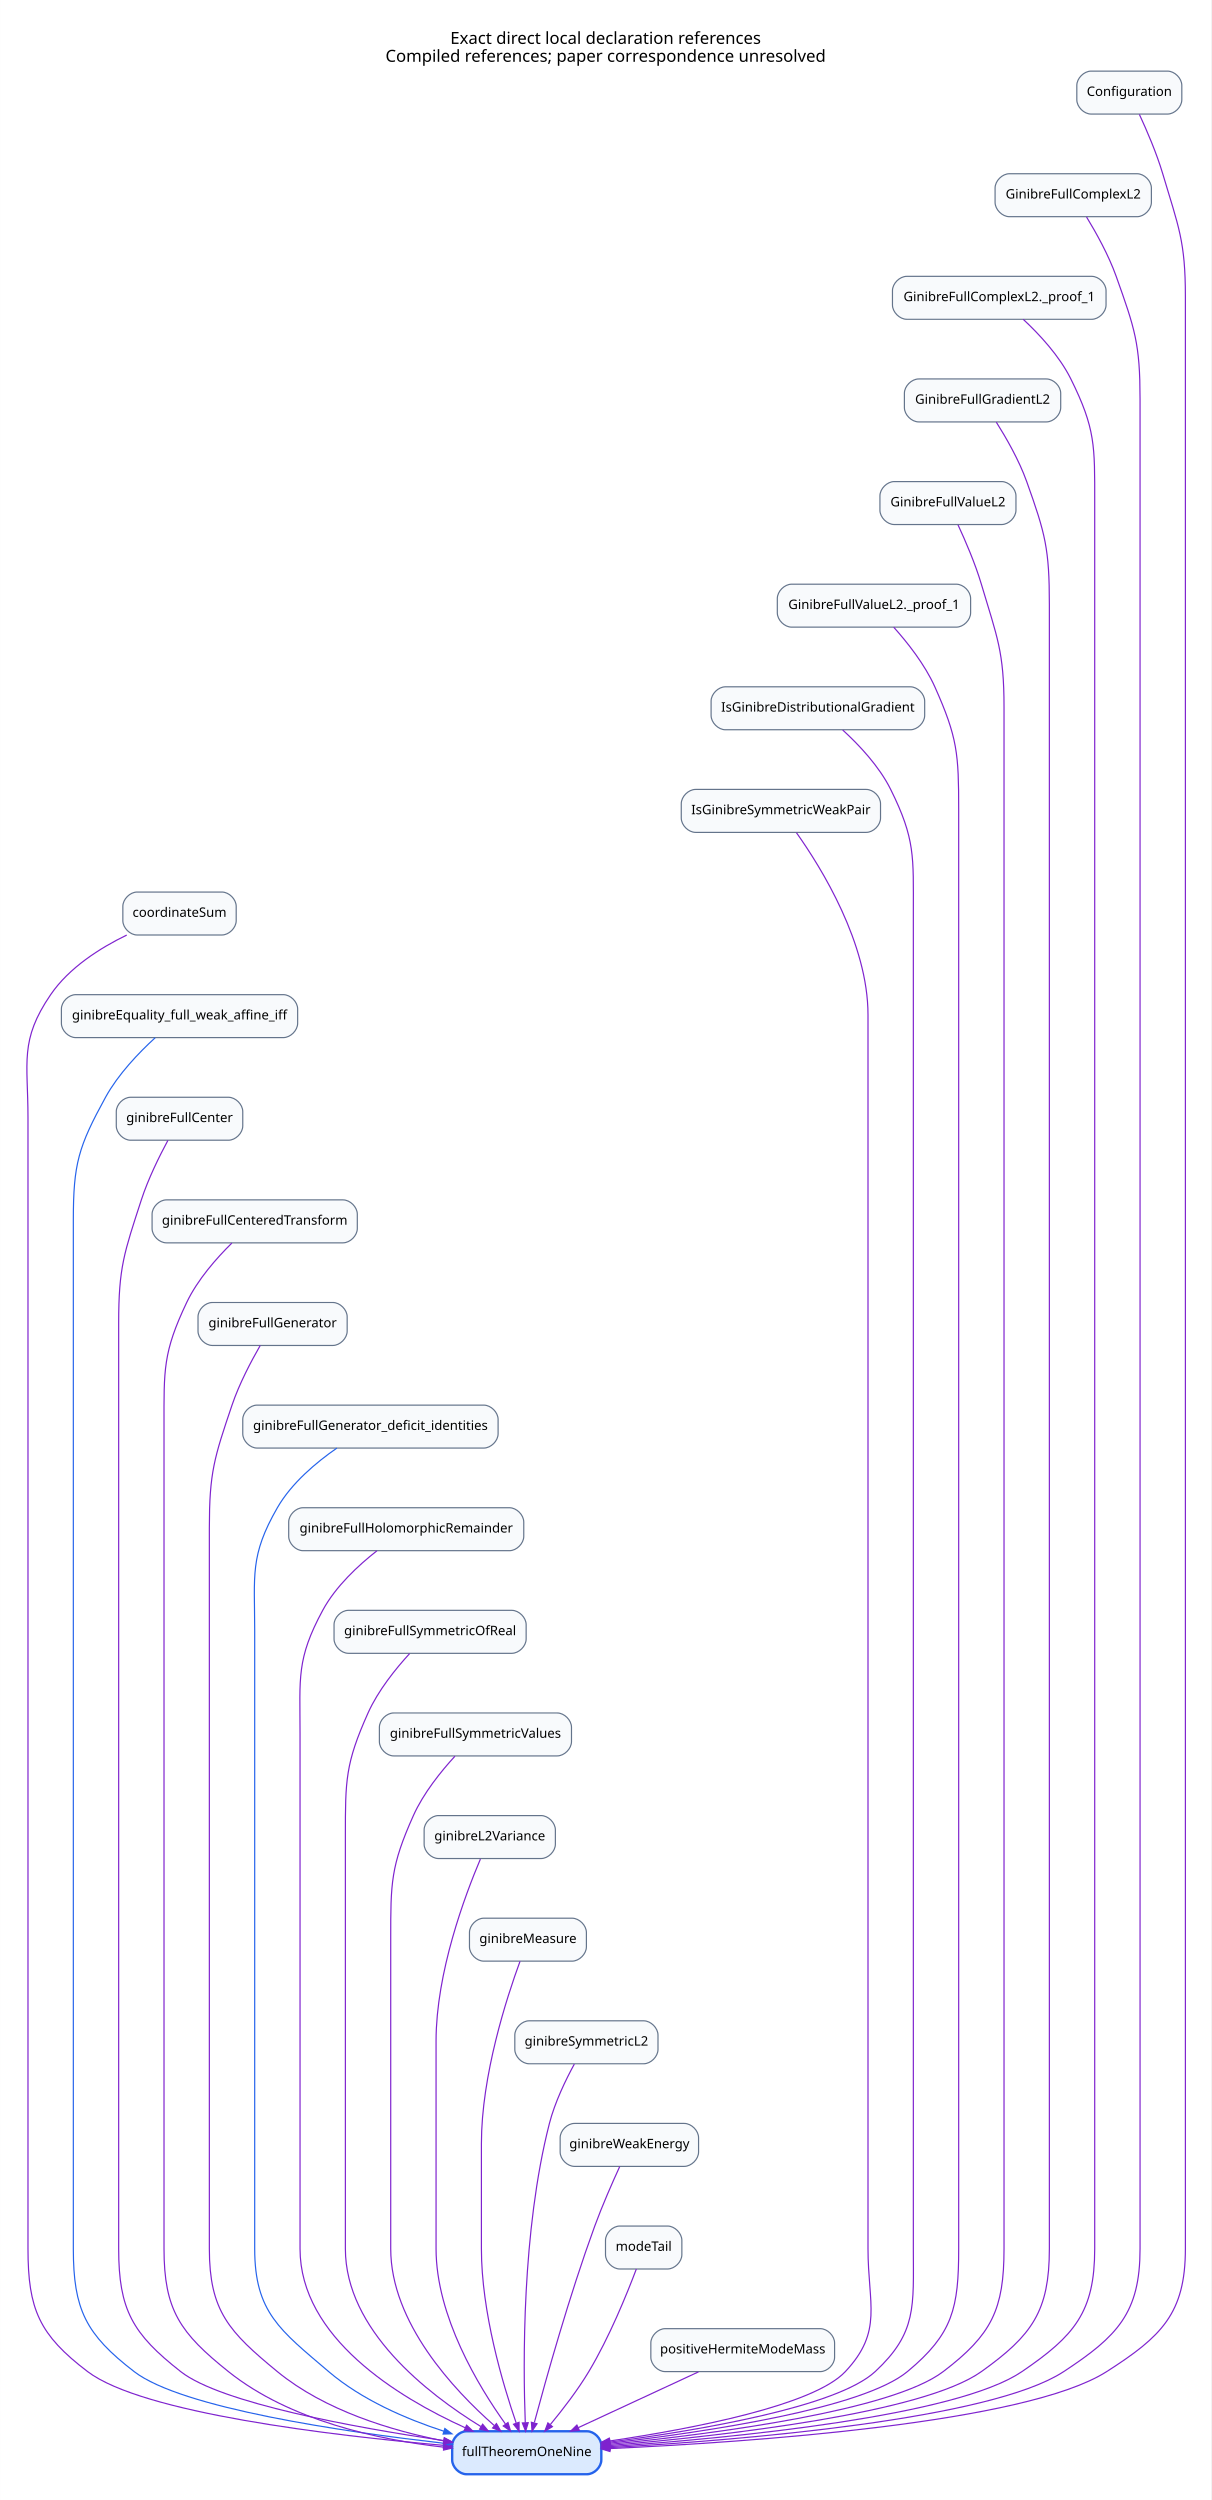
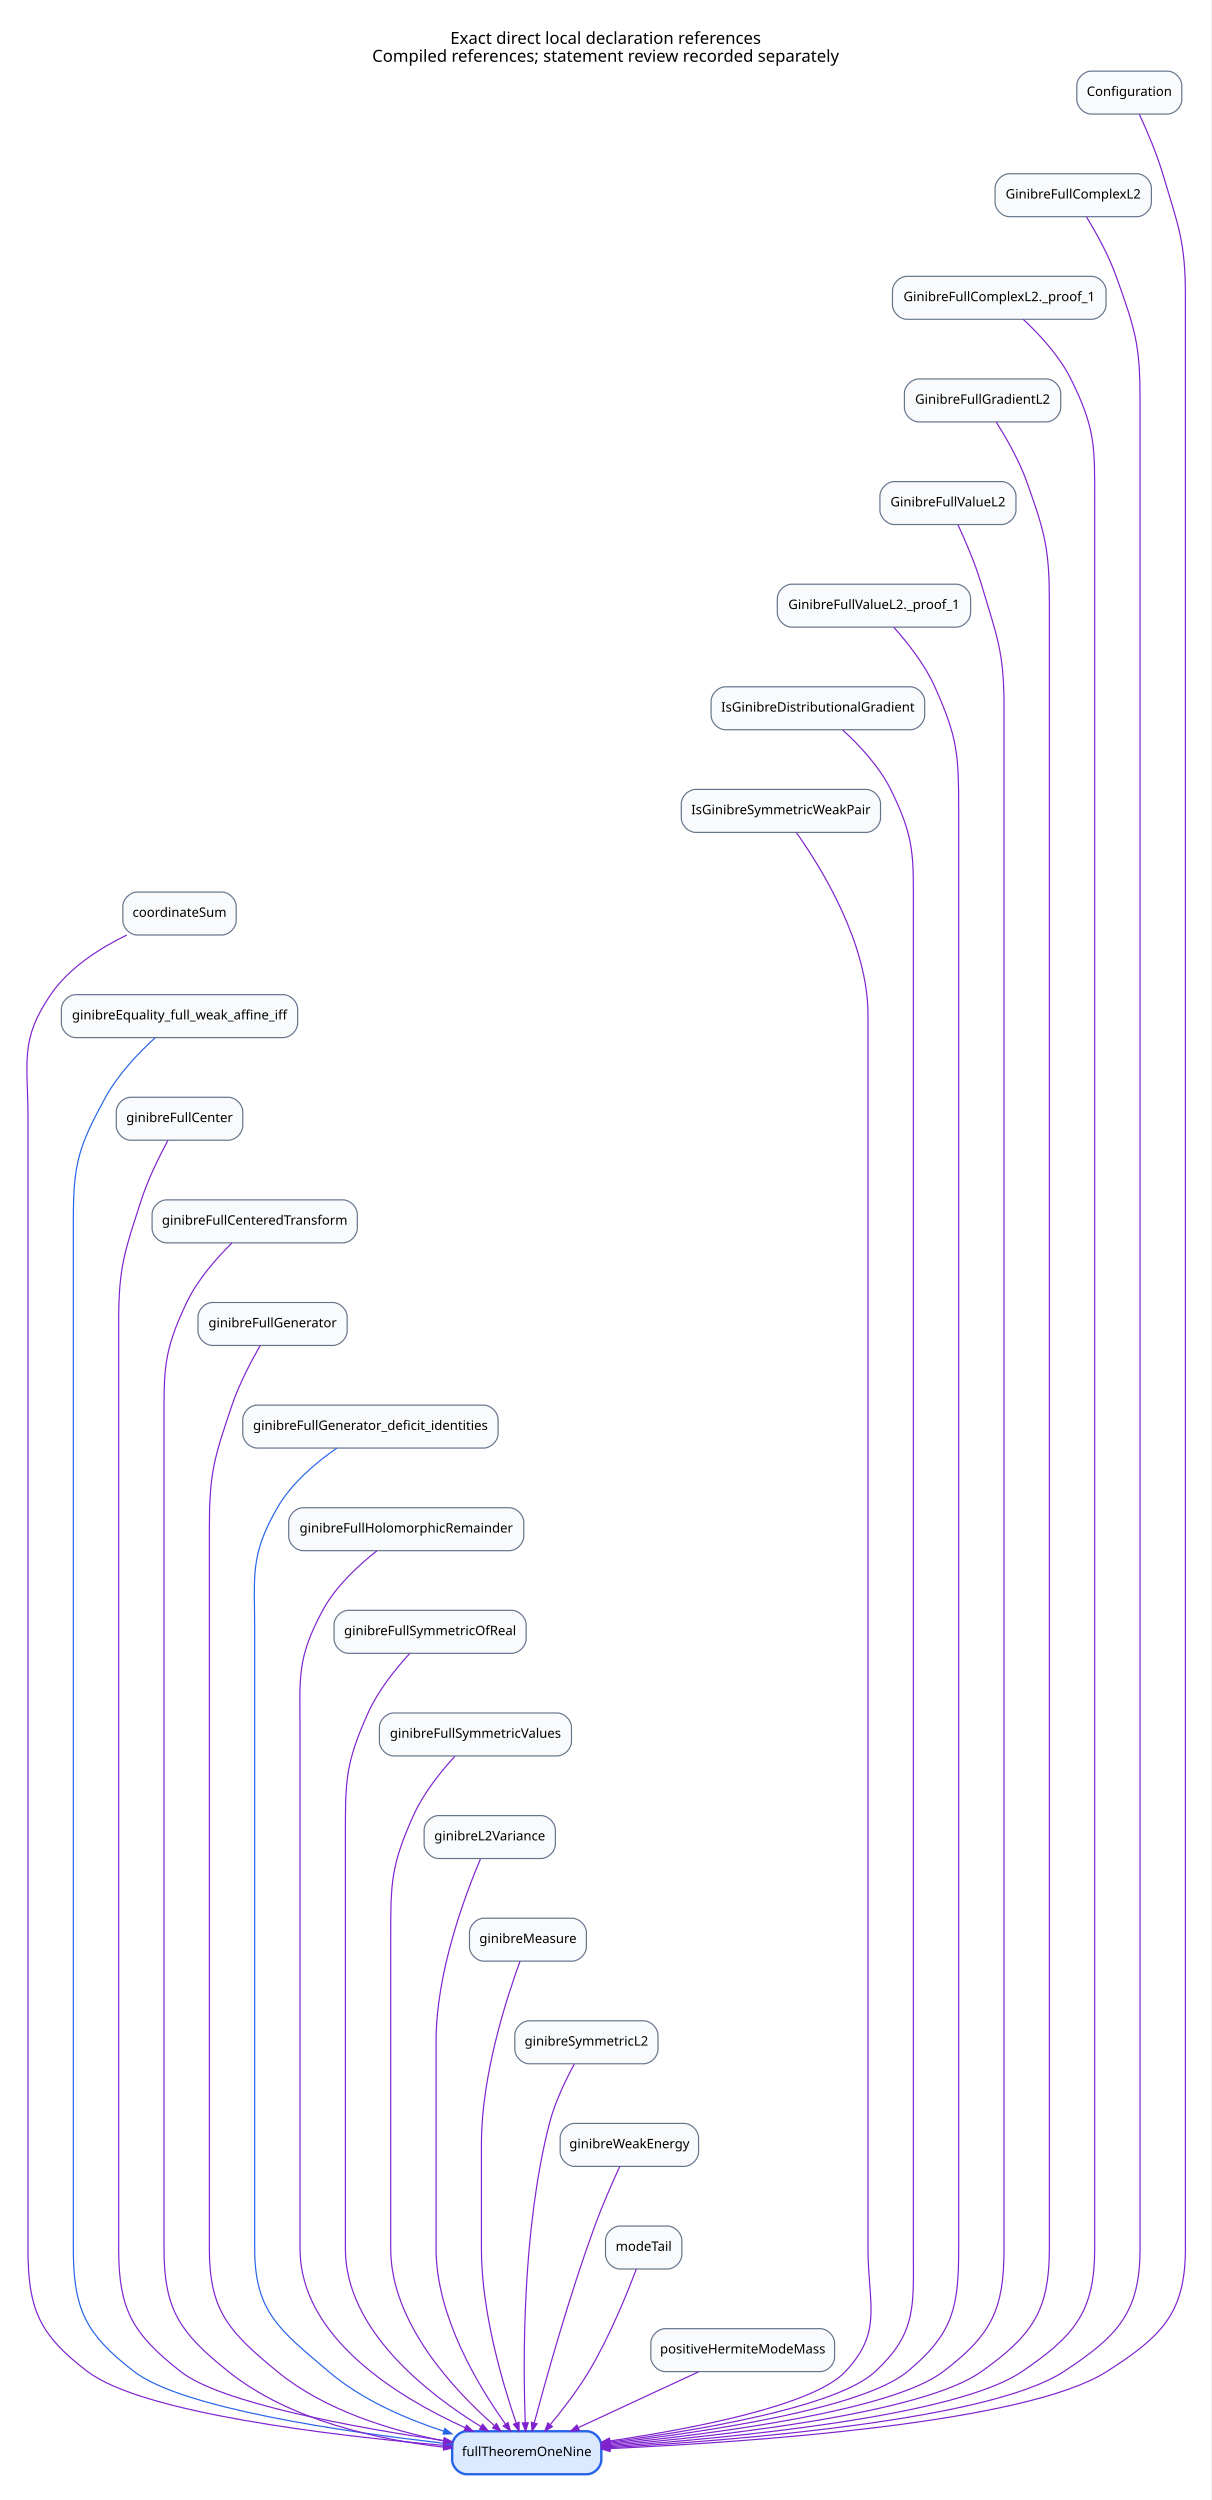
<svg xmlns="http://www.w3.org/2000/svg" xmlns:xlink="http://www.w3.org/1999/xlink" width="1015pt" height="2095pt" viewBox="0.00 0.00 1015.01 2095.20">
  <g id="graph0" class="graph" transform="scale(1 1) rotate(0) translate(21.6 2073.6)">
    <polygon fill="white" stroke="transparent" points="-21.6,21.6 -21.6,-2073.6 993.41,-2073.6 993.41,21.6 -21.6,21.6" />
    <text text-anchor="middle" x="485.91" y="-2036.8" font-family="sans-serif" font-size="14.00">Exact direct local declaration references</text>
-     <text text-anchor="middle" x="485.91" y="-2021.8" font-family="sans-serif" font-size="14.00">Compiled references; paper correspondence unresolved</text>
+     <text text-anchor="middle" x="485.91" y="-2021.8" font-family="sans-serif" font-size="14.00">Compiled references; statement review recorded separately</text>
    <g id="node1" class="node">
      <path fill="#f8fafc" stroke="#64748b" d="M956.81,-2014C956.81,-2014 892.81,-2014 892.81,-2014 886.81,-2014 880.81,-2008 880.81,-2002 880.81,-2002 880.81,-1990 880.81,-1990 880.81,-1984 886.81,-1978 892.81,-1978 892.81,-1978 956.81,-1978 956.81,-1978 962.81,-1978 968.81,-1984 968.81,-1990 968.81,-1990 968.81,-2002 968.81,-2002 968.81,-2008 962.81,-2014 956.81,-2014" />
      <text text-anchor="middle" x="924.81" y="-1993.2" font-family="sans-serif" font-size="11.00">Configuration</text>
    </g>
    <g id="node2" class="node">
      <path fill="#f8fafc" stroke="#64748b" d="M931.31,-1928C931.31,-1928 824.31,-1928 824.31,-1928 818.31,-1928 812.31,-1922 812.31,-1916 812.31,-1916 812.31,-1904 812.31,-1904 812.31,-1898 818.31,-1892 824.31,-1892 824.31,-1892 931.31,-1892 931.31,-1892 937.31,-1892 943.31,-1898 943.31,-1904 943.31,-1904 943.31,-1916 943.31,-1916 943.31,-1922 937.31,-1928 931.31,-1928" />
      <text text-anchor="middle" x="877.81" y="-1907.2" font-family="sans-serif" font-size="11.00">GinibreFullComplexL2</text>
    </g>
    <g id="node10" class="node">
      <path fill="#dbeafe" stroke="#2563eb" stroke-width="2" d="M470.31,-36C470.31,-36 369.31,-36 369.31,-36 363.31,-36 357.31,-30 357.31,-24 357.31,-24 357.31,-12 357.31,-12 357.31,-6 363.31,0 369.31,0 369.31,0 470.31,0 470.31,0 476.31,0 482.31,-6 482.31,-12 482.31,-12 482.31,-24 482.31,-24 482.31,-30 476.31,-36 470.31,-36" />
      <text text-anchor="middle" x="419.81" y="-15.2" font-family="sans-serif" font-size="11.00">fullTheoremOneNine</text>
    </g>
    <g id="edge1" class="edge">
      <g id="a_edge1">
        <a xlink:title="both">
          <path fill="none" stroke="#7e22ce" d="M933.23,-1977.74C939.42,-1964.42 947.64,-1945.4 952.81,-1928 966.08,-1883.38 971.81,-1871.55 971.81,-1825 971.81,-1825 971.81,-1825 971.81,-189 971.81,-134.63 951.62,-115.29 905.81,-86 838.25,-42.79 607.12,-26.9 489.61,-21.51" />
          <polygon fill="#7e22ce" stroke="#7e22ce" points="489.49,-19.06 482.38,-21.19 489.27,-23.95 489.49,-19.06" />
        </a>
      </g>
    </g>
    <g id="node3" class="node">
      <path fill="#f8fafc" stroke="#64748b" d="M893.31,-1842C893.31,-1842 738.31,-1842 738.31,-1842 732.31,-1842 726.31,-1836 726.31,-1830 726.31,-1830 726.31,-1818 726.31,-1818 726.31,-1812 732.31,-1806 738.31,-1806 738.31,-1806 893.31,-1806 893.31,-1806 899.31,-1806 905.31,-1812 905.31,-1818 905.31,-1818 905.31,-1830 905.31,-1830 905.31,-1836 899.31,-1842 893.31,-1842" />
      <text text-anchor="middle" x="815.81" y="-1821.2" font-family="sans-serif" font-size="11.00">GinibreFullComplexL2._proof_1</text>
    </g>
    <g id="edge2" class="edge">
      <g id="a_edge2">
        <a xlink:title="both">
          <path fill="none" stroke="#7e22ce" d="M888.96,-1891.76C896.98,-1878.61 907.47,-1859.79 913.81,-1842 929.47,-1798.07 933.81,-1785.63 933.81,-1739 933.81,-1739 933.81,-1739 933.81,-189 933.81,-135.1 914.85,-115.59 869.81,-86 808.61,-45.79 599.97,-28.68 489.6,-22.3" />
          <polygon fill="#7e22ce" stroke="#7e22ce" points="489.6,-19.85 482.47,-21.9 489.32,-24.74 489.6,-19.85" />
        </a>
      </g>
    </g>
    <g id="node4" class="node">
      <path fill="#f8fafc" stroke="#64748b" d="M855.31,-1756C855.31,-1756 748.31,-1756 748.31,-1756 742.31,-1756 736.31,-1750 736.31,-1744 736.31,-1744 736.31,-1732 736.31,-1732 736.31,-1726 742.31,-1720 748.31,-1720 748.31,-1720 855.31,-1720 855.31,-1720 861.31,-1720 867.31,-1726 867.31,-1732 867.31,-1732 867.31,-1744 867.31,-1744 867.31,-1750 861.31,-1756 855.31,-1756" />
      <text text-anchor="middle" x="801.81" y="-1735.2" font-family="sans-serif" font-size="11.00">GinibreFullGradientL2</text>
    </g>
    <g id="edge3" class="edge">
      <g id="a_edge3">
        <a xlink:title="both">
          <path fill="none" stroke="#7e22ce" d="M835.9,-1805.99C849.3,-1793.52 866.16,-1775.44 875.81,-1756 896.56,-1714.24 895.81,-1699.63 895.81,-1653 895.81,-1653 895.81,-1653 895.81,-189 895.81,-135.8 878.78,-115.96 834.81,-86 779.89,-48.58 593.06,-30.49 489.82,-23.17" />
          <polygon fill="#7e22ce" stroke="#7e22ce" points="489.68,-20.7 482.53,-22.66 489.34,-25.59 489.68,-20.7" />
        </a>
      </g>
    </g>
    <g id="node5" class="node">
      <path fill="#f8fafc" stroke="#64748b" d="M817.81,-1670C817.81,-1670 727.81,-1670 727.81,-1670 721.81,-1670 715.81,-1664 715.81,-1658 715.81,-1658 715.81,-1646 715.81,-1646 715.81,-1640 721.81,-1634 727.81,-1634 727.81,-1634 817.81,-1634 817.81,-1634 823.81,-1634 829.81,-1640 829.81,-1646 829.81,-1646 829.81,-1658 829.81,-1658 829.81,-1664 823.81,-1670 817.81,-1670" />
      <text text-anchor="middle" x="772.81" y="-1649.2" font-family="sans-serif" font-size="11.00">GinibreFullValueL2</text>
    </g>
    <g id="edge4" class="edge">
      <g id="a_edge4">
        <a xlink:title="both">
          <path fill="none" stroke="#7e22ce" d="M813.33,-1719.82C821.62,-1706.7 832.41,-1687.89 838.81,-1670 854.49,-1626.17 857.81,-1613.55 857.81,-1567 857.81,-1567 857.81,-1567 857.81,-189 857.81,-136.68 843.4,-116.39 800.81,-86 751.94,-51.13 585.52,-32.29 489.56,-24.09" />
          <polygon fill="#7e22ce" stroke="#7e22ce" points="489.67,-21.64 482.49,-23.5 489.26,-26.53 489.67,-21.64" />
        </a>
      </g>
    </g>
    <g id="node6" class="node">
      <path fill="#f8fafc" stroke="#64748b" d="M779.81,-1584C779.81,-1584 641.81,-1584 641.81,-1584 635.81,-1584 629.81,-1578 629.81,-1572 629.81,-1572 629.81,-1560 629.81,-1560 629.81,-1554 635.81,-1548 641.81,-1548 641.81,-1548 779.81,-1548 779.81,-1548 785.81,-1548 791.81,-1554 791.81,-1560 791.81,-1560 791.81,-1572 791.81,-1572 791.81,-1578 785.81,-1584 779.81,-1584" />
      <text text-anchor="middle" x="710.81" y="-1563.2" font-family="sans-serif" font-size="11.00">GinibreFullValueL2._proof_1</text>
    </g>
    <g id="edge5" class="edge">
      <g id="a_edge5">
        <a xlink:title="both">
          <path fill="none" stroke="#7e22ce" d="M781.23,-1633.74C787.42,-1620.42 795.64,-1601.4 800.81,-1584 814.08,-1539.38 819.81,-1527.55 819.81,-1481 819.81,-1481 819.81,-1481 819.81,-189 819.81,-137.92 809.47,-116.93 768.81,-86 725.84,-53.31 578.52,-34 489.6,-25.06" />
          <polygon fill="#7e22ce" stroke="#7e22ce" points="489.71,-22.61 482.51,-24.36 489.23,-27.49 489.71,-22.61" />
        </a>
      </g>
    </g>
    <g id="node7" class="node">
      <path fill="#f8fafc" stroke="#64748b" d="M741.31,-1498C741.31,-1498 586.31,-1498 586.31,-1498 580.31,-1498 574.31,-1492 574.31,-1486 574.31,-1486 574.31,-1474 574.31,-1474 574.31,-1468 580.31,-1462 586.31,-1462 586.31,-1462 741.31,-1462 741.31,-1462 747.31,-1462 753.31,-1468 753.31,-1474 753.31,-1474 753.31,-1486 753.31,-1486 753.31,-1492 747.31,-1498 741.31,-1498" />
      <text text-anchor="middle" x="663.81" y="-1477.2" font-family="sans-serif" font-size="11.00">IsGinibreDistributionalGradient</text>
    </g>
    <g id="edge6" class="edge">
      <g id="a_edge6">
        <a xlink:title="both">
          <path fill="none" stroke="#7e22ce" d="M727.34,-1547.97C738.77,-1535.23 753.38,-1516.81 761.81,-1498 780.88,-1455.44 781.81,-1441.63 781.81,-1395 781.81,-1395 781.81,-1395 781.81,-189 781.81,-139.39 777.03,-117.62 738.81,-86 701.56,-55.19 571.96,-35.66 489.86,-26.08" />
          <polygon fill="#7e22ce" stroke="#7e22ce" points="489.79,-23.61 482.56,-25.24 489.23,-28.47 489.79,-23.61" />
        </a>
      </g>
    </g>
    <g id="node8" class="node">
      <path fill="#f8fafc" stroke="#64748b" d="M704.31,-1412C704.31,-1412 561.31,-1412 561.31,-1412 555.31,-1412 549.31,-1406 549.31,-1400 549.31,-1400 549.31,-1388 549.31,-1388 549.31,-1382 555.31,-1376 561.31,-1376 561.31,-1376 704.31,-1376 704.31,-1376 710.31,-1376 716.31,-1382 716.31,-1388 716.31,-1388 716.31,-1400 716.31,-1400 716.31,-1406 710.31,-1412 704.31,-1412" />
      <text text-anchor="middle" x="632.81" y="-1391.2" font-family="sans-serif" font-size="11.00">IsGinibreSymmetricWeakPair</text>
    </g>
    <g id="edge7" class="edge">
      <g id="a_edge7">
        <a xlink:title="both">
          <path fill="none" stroke="#7e22ce" d="M684.6,-1461.81C698.19,-1449.4 715.16,-1431.45 724.81,-1412 745.5,-1370.3 743.81,-1355.55 743.81,-1309 743.81,-1309 743.81,-1309 743.81,-189 743.81,-141.06 746.97,-118.59 711.81,-86 679.99,-56.5 565.59,-36.99 489.78,-26.98" />
          <polygon fill="#7e22ce" stroke="#7e22ce" points="489.83,-24.52 482.57,-26.04 489.2,-29.38 489.83,-24.52" />
        </a>
      </g>
    </g>
    <g id="node9" class="node">
      <path fill="#f8fafc" stroke="#64748b" d="M164.31,-1326C164.31,-1326 93.31,-1326 93.31,-1326 87.31,-1326 81.31,-1320 81.31,-1314 81.31,-1314 81.31,-1302 81.31,-1302 81.31,-1296 87.31,-1290 93.31,-1290 93.31,-1290 164.31,-1290 164.31,-1290 170.31,-1290 176.31,-1296 176.31,-1302 176.31,-1302 176.31,-1314 176.31,-1314 176.31,-1320 170.31,-1326 164.31,-1326" />
      <text text-anchor="middle" x="128.81" y="-1305.2" font-family="sans-serif" font-size="11.00">coordinateSum</text>
    </g>
    <g id="edge8" class="edge">
      <g id="a_edge8">
        <a xlink:title="both">
          <path fill="none" stroke="#7e22ce" d="M645.86,-1375.7C666.86,-1346.09 705.81,-1283.06 705.81,-1223 705.81,-1223 705.81,-1223 705.81,-189 705.81,-142.45 718.67,-119.94 686.81,-86 660.17,-57.62 559.32,-38.22 489.49,-27.88" />
          <polygon fill="#7e22ce" stroke="#7e22ce" points="489.69,-25.43 482.41,-26.84 488.98,-30.28 489.69,-25.43" />
        </a>
      </g>
    </g>
    <g id="edge9" class="edge">
      <g id="a_edge9">
        <a xlink:title="both">
          <path fill="none" stroke="#7e22ce" d="M84.58,-1289.95C62.06,-1279.02 36.24,-1262.6 20.81,-1240 -5.43,-1201.55 1.81,-1183.55 1.81,-1137 1.81,-1137 1.81,-1137 1.81,-189 1.81,-138.11 11.29,-116.77 51.81,-86 97.68,-51.17 256.66,-32.44 349.98,-24.22" />
          <polygon fill="#7e22ce" stroke="#7e22ce" points="350.38,-26.65 357.14,-23.6 349.95,-21.76 350.38,-26.65" />
        </a>
      </g>
    </g>
    <g id="node11" class="node">
      <path fill="#f8fafc" stroke="#64748b" d="M215.81,-1240C215.81,-1240 41.81,-1240 41.81,-1240 35.81,-1240 29.81,-1234 29.81,-1228 29.81,-1228 29.81,-1216 29.81,-1216 29.81,-1210 35.81,-1204 41.81,-1204 41.81,-1204 215.81,-1204 215.81,-1204 221.81,-1204 227.81,-1210 227.81,-1216 227.81,-1216 227.81,-1228 227.81,-1228 227.81,-1234 221.81,-1240 215.81,-1240" />
      <text text-anchor="middle" x="128.81" y="-1219.2" font-family="sans-serif" font-size="11.00">ginibreEquality_full_weak_affine_iff</text>
    </g>
    <g id="edge10" class="edge">
      <g id="a_edge10">
        <a xlink:title="value">
          <path fill="none" stroke="#2563eb" d="M108.43,-1203.91C94.77,-1191.41 77.4,-1173.32 66.81,-1154 44.06,-1112.5 39.81,-1098.32 39.81,-1051 39.81,-1051 39.81,-1051 39.81,-189 39.81,-137.92 50.33,-117.16 90.81,-86 130.63,-55.35 266.03,-35.6 350.21,-25.96" />
          <polygon fill="#2563eb" stroke="#2563eb" points="350.51,-28.4 357.19,-25.17 349.96,-23.53 350.51,-28.4" />
        </a>
      </g>
    </g>
    <g id="node12" class="node">
      <path fill="#f8fafc" stroke="#64748b" d="M169.81,-1154C169.81,-1154 87.81,-1154 87.81,-1154 81.81,-1154 75.81,-1148 75.81,-1142 75.81,-1142 75.81,-1130 75.81,-1130 75.81,-1124 81.81,-1118 87.81,-1118 87.81,-1118 169.81,-1118 169.81,-1118 175.81,-1118 181.81,-1124 181.81,-1130 181.81,-1130 181.81,-1142 181.81,-1142 181.81,-1148 175.81,-1154 169.81,-1154" />
      <text text-anchor="middle" x="128.81" y="-1133.2" font-family="sans-serif" font-size="11.00">ginibreFullCenter</text>
    </g>
    <g id="edge11" class="edge">
      <g id="a_edge11">
        <a xlink:title="both">
          <path fill="none" stroke="#7e22ce" d="M119.09,-1117.89C111.95,-1104.65 102.54,-1085.65 96.81,-1068 82.43,-1023.73 77.81,-1011.55 77.81,-965 77.81,-965 77.81,-965 77.81,-189 77.81,-137.72 89.46,-117.65 129.81,-86 163.59,-59.51 275.66,-39.18 350.19,-28.18" />
          <polygon fill="#7e22ce" stroke="#7e22ce" points="350.7,-30.58 357.28,-27.14 350,-25.73 350.7,-30.58" />
        </a>
      </g>
    </g>
    <g id="node13" class="node">
      <path fill="#f8fafc" stroke="#64748b" d="M265.81,-1068C265.81,-1068 117.81,-1068 117.81,-1068 111.81,-1068 105.81,-1062 105.81,-1056 105.81,-1056 105.81,-1044 105.81,-1044 105.81,-1038 111.81,-1032 117.81,-1032 117.81,-1032 265.81,-1032 265.81,-1032 271.81,-1032 277.81,-1038 277.81,-1044 277.81,-1044 277.81,-1056 277.81,-1056 277.81,-1062 271.81,-1068 265.81,-1068" />
      <text text-anchor="middle" x="191.81" y="-1047.2" font-family="sans-serif" font-size="11.00">ginibreFullCenteredTransform</text>
    </g>
    <g id="edge12" class="edge">
      <g id="a_edge12">
        <a xlink:title="both">
          <path fill="none" stroke="#7e22ce" d="M172.69,-1031.82C159.94,-1019.28 143.92,-1001.17 134.81,-982 114.83,-939.96 115.81,-925.55 115.81,-879 115.81,-879 115.81,-879 115.81,-189 115.81,-137.31 129.45,-118.29 169.81,-86 221.27,-44.82 295.82,-28.84 350.12,-22.69" />
          <polygon fill="#7e22ce" stroke="#7e22ce" points="350.6,-25.1 357.3,-21.92 350.08,-20.23 350.6,-25.1" />
        </a>
      </g>
    </g>
    <g id="node14" class="node">
      <path fill="#f8fafc" stroke="#64748b" d="M257.31,-982C257.31,-982 156.31,-982 156.31,-982 150.31,-982 144.31,-976 144.31,-970 144.31,-970 144.31,-958 144.31,-958 144.31,-952 150.31,-946 156.31,-946 156.31,-946 257.31,-946 257.31,-946 263.31,-946 269.31,-952 269.31,-958 269.31,-958 269.31,-970 269.31,-970 269.31,-976 263.31,-982 257.31,-982" />
      <text text-anchor="middle" x="206.81" y="-961.2" font-family="sans-serif" font-size="11.00">ginibreFullGenerator</text>
    </g>
    <g id="edge13" class="edge">
      <g id="a_edge13">
        <a xlink:title="both">
          <path fill="none" stroke="#7e22ce" d="M196.44,-945.97C188.83,-932.77 178.83,-913.79 172.81,-896 157.9,-851.9 153.81,-839.55 153.81,-793 153.81,-793 153.81,-793 153.81,-189 153.81,-136.68 170.39,-119.21 210.81,-86 250.49,-53.4 306.33,-36.55 350.31,-27.91" />
          <polygon fill="#7e22ce" stroke="#7e22ce" points="350.84,-30.3 357.26,-26.59 349.92,-25.49 350.84,-30.3" />
        </a>
      </g>
    </g>
    <g id="node15" class="node">
      <path fill="#f8fafc" stroke="#64748b" d="M383.81,-896C383.81,-896 193.81,-896 193.81,-896 187.81,-896 181.81,-890 181.81,-884 181.81,-884 181.81,-872 181.81,-872 181.81,-866 187.81,-860 193.81,-860 193.81,-860 383.81,-860 383.81,-860 389.81,-860 395.81,-866 395.81,-872 395.81,-872 395.81,-884 395.81,-884 395.81,-890 389.81,-896 383.81,-896" />
      <text text-anchor="middle" x="288.81" y="-875.2" font-family="sans-serif" font-size="11.00">ginibreFullGenerator_deficit_identities</text>
    </g>
    <g id="edge14" class="edge">
      <g id="a_edge14">
        <a xlink:title="value">
          <path fill="none" stroke="#2563eb" d="M260.67,-859.98C243.55,-848.12 222.73,-830.74 210.81,-810 187.61,-769.64 191.81,-753.55 191.81,-707 191.81,-707 191.81,-707 191.81,-189 191.81,-135.57 213.16,-120.68 253.81,-86 281.4,-62.46 318.33,-46.46 350.36,-36.02" />
          <polygon fill="#2563eb" stroke="#2563eb" points="351.18,-38.33 357.11,-33.87 349.7,-33.66 351.18,-38.33" />
        </a>
      </g>
    </g>
    <g id="node16" class="node">
      <path fill="#f8fafc" stroke="#64748b" d="M405.31,-810C405.31,-810 232.31,-810 232.31,-810 226.31,-810 220.31,-804 220.31,-798 220.31,-798 220.31,-786 220.31,-786 220.31,-780 226.31,-774 232.31,-774 232.31,-774 405.31,-774 405.31,-774 411.31,-774 417.31,-780 417.31,-786 417.31,-786 417.31,-798 417.31,-798 417.31,-804 411.31,-810 405.31,-810" />
      <text text-anchor="middle" x="318.81" y="-789.2" font-family="sans-serif" font-size="11.00">ginibreFullHolomorphicRemainder</text>
    </g>
    <g id="edge15" class="edge">
      <g id="a_edge15">
        <a xlink:title="both">
          <path fill="none" stroke="#7e22ce" d="M294.25,-773.91C278.75,-761.78 259.68,-744.13 248.81,-724 226.7,-683.03 229.81,-667.55 229.81,-621 229.81,-621 229.81,-621 229.81,-189 229.81,-114.57 311.8,-64.57 368.06,-39.02" />
          <polygon fill="#7e22ce" stroke="#7e22ce" points="369.39,-41.11 374.78,-36.02 367.39,-36.63 369.39,-41.11" />
        </a>
      </g>
    </g>
    <g id="node17" class="node">
      <path fill="#f8fafc" stroke="#64748b" d="M407.31,-724C407.31,-724 270.31,-724 270.31,-724 264.31,-724 258.31,-718 258.31,-712 258.31,-712 258.31,-700 258.31,-700 258.31,-694 264.31,-688 270.31,-688 270.31,-688 407.31,-688 407.31,-688 413.31,-688 419.31,-694 419.31,-700 419.31,-700 419.31,-712 419.31,-712 419.31,-718 413.31,-724 407.31,-724" />
      <text text-anchor="middle" x="338.81" y="-703.2" font-family="sans-serif" font-size="11.00">ginibreFullSymmetricOfReal</text>
    </g>
    <g id="edge16" class="edge">
      <g id="a_edge16">
        <a xlink:title="both">
          <path fill="none" stroke="#7e22ce" d="M321.65,-687.78C310,-675.09 295.24,-656.81 286.81,-638 267.78,-595.52 267.81,-581.55 267.81,-535 267.81,-535 267.81,-535 267.81,-189 267.81,-120.94 336.36,-67.62 381.39,-39.94" />
          <polygon fill="#7e22ce" stroke="#7e22ce" points="382.85,-41.92 387.58,-36.21 380.32,-37.73 382.85,-41.92" />
        </a>
      </g>
    </g>
    <g id="node18" class="node">
      <path fill="#f8fafc" stroke="#64748b" d="M445.31,-638C445.31,-638 308.31,-638 308.31,-638 302.31,-638 296.31,-632 296.31,-626 296.31,-626 296.31,-614 296.31,-614 296.31,-608 302.31,-602 308.31,-602 308.31,-602 445.31,-602 445.31,-602 451.31,-602 457.31,-608 457.31,-614 457.31,-614 457.31,-626 457.31,-626 457.31,-632 451.31,-638 445.31,-638" />
      <text text-anchor="middle" x="376.81" y="-617.2" font-family="sans-serif" font-size="11.00">ginibreFullSymmetricValues</text>
    </g>
    <g id="edge17" class="edge">
      <g id="a_edge17">
        <a xlink:title="both">
          <path fill="none" stroke="#7e22ce" d="M359.65,-601.78C348,-589.09 333.24,-570.81 324.81,-552 305.78,-509.52 305.81,-495.55 305.81,-449 305.81,-449 305.81,-449 305.81,-189 305.81,-127.02 358.72,-70.59 392.45,-40.91" />
          <polygon fill="#7e22ce" stroke="#7e22ce" points="394.4,-42.46 398.1,-36.03 391.2,-38.75 394.4,-42.46" />
        </a>
      </g>
    </g>
    <g id="node19" class="node">
      <path fill="#f8fafc" stroke="#64748b" d="M431.81,-552C431.81,-552 345.81,-552 345.81,-552 339.81,-552 333.81,-546 333.81,-540 333.81,-540 333.81,-528 333.81,-528 333.81,-522 339.81,-516 345.81,-516 345.81,-516 431.81,-516 431.81,-516 437.81,-516 443.81,-522 443.81,-528 443.81,-528 443.81,-540 443.81,-540 443.81,-546 437.81,-552 431.81,-552" />
      <text text-anchor="middle" x="388.81" y="-531.2" font-family="sans-serif" font-size="11.00">ginibreL2Variance</text>
    </g>
    <g id="edge18" class="edge">
      <g id="a_edge18">
        <a xlink:title="both">
          <path fill="none" stroke="#7e22ce" d="M380.97,-515.54C368.08,-485.17 343.81,-420.4 343.81,-363 343.81,-363 343.81,-363 343.81,-189 343.81,-132.32 379.45,-73.55 401.92,-42.13" />
          <polygon fill="#7e22ce" stroke="#7e22ce" points="404.08,-43.32 406.22,-36.22 400.12,-40.43 404.08,-43.32" />
        </a>
      </g>
    </g>
    <g id="node20" class="node">
      <path fill="#f8fafc" stroke="#64748b" d="M457.81,-466C457.81,-466 383.81,-466 383.81,-466 377.81,-466 371.81,-460 371.81,-454 371.81,-454 371.81,-442 371.81,-442 371.81,-436 377.81,-430 383.81,-430 383.81,-430 457.81,-430 457.81,-430 463.81,-430 469.81,-436 469.81,-442 469.81,-442 469.81,-454 469.81,-454 469.81,-460 463.81,-466 457.81,-466" />
      <text text-anchor="middle" x="420.81" y="-445.2" font-family="sans-serif" font-size="11.00">ginibreMeasure</text>
    </g>
    <g id="edge19" class="edge">
      <g id="a_edge19">
        <a xlink:title="both">
          <path fill="none" stroke="#7e22ce" d="M414.2,-429.92C403.07,-399.62 381.81,-334.23 381.81,-277 381.81,-277 381.81,-277 381.81,-189 381.81,-135.86 399.71,-75.58 410.94,-43" />
          <polygon fill="#7e22ce" stroke="#7e22ce" points="413.36,-43.51 413.37,-36.09 408.74,-41.89 413.36,-43.51" />
        </a>
      </g>
    </g>
    <g id="node21" class="node">
      <path fill="#f8fafc" stroke="#64748b" d="M517.81,-380C517.81,-380 421.81,-380 421.81,-380 415.81,-380 409.81,-374 409.81,-368 409.81,-368 409.81,-356 409.81,-356 409.81,-350 415.81,-344 421.81,-344 421.81,-344 517.81,-344 517.81,-344 523.81,-344 529.81,-350 529.81,-356 529.81,-356 529.81,-368 529.81,-368 529.81,-374 523.81,-380 517.81,-380" />
      <text text-anchor="middle" x="469.81" y="-359.2" font-family="sans-serif" font-size="11.00">ginibreSymmetricL2</text>
    </g>
    <g id="edge20" class="edge">
      <g id="a_edge20">
        <a xlink:title="both">
          <path fill="none" stroke="#7e22ce" d="M459.69,-343.74C452.51,-330.58 443.37,-311.75 438.81,-294 415.67,-203.8 416.73,-91.84 418.57,-43.31" />
          <polygon fill="#7e22ce" stroke="#7e22ce" points="421.03,-43.17 418.87,-36.08 416.13,-42.97 421.03,-43.17" />
        </a>
      </g>
    </g>
    <g id="node22" class="node">
      <path fill="#f8fafc" stroke="#64748b" d="M551.81,-294C551.81,-294 459.81,-294 459.81,-294 453.81,-294 447.81,-288 447.81,-282 447.81,-282 447.81,-270 447.81,-270 447.81,-264 453.81,-258 459.81,-258 459.81,-258 551.81,-258 551.81,-258 557.81,-258 563.81,-264 563.81,-270 563.81,-270 563.81,-282 563.81,-282 563.81,-288 557.81,-294 551.81,-294" />
      <text text-anchor="middle" x="505.81" y="-273.2" font-family="sans-serif" font-size="11.00">ginibreWeakEnergy</text>
    </g>
    <g id="edge21" class="edge">
      <g id="a_edge21">
        <a xlink:title="both">
          <path fill="none" stroke="#7e22ce" d="M497.74,-257.87C491.59,-244.46 483.13,-225.26 476.81,-208 455.54,-149.86 435.91,-79.66 426.19,-43.37" />
          <polygon fill="#7e22ce" stroke="#7e22ce" points="428.44,-42.29 424.27,-36.16 423.7,-43.55 428.44,-42.29" />
        </a>
      </g>
    </g>
    <g id="node23" class="node">
      <path fill="#f8fafc" stroke="#64748b" d="M537.81,-208C537.81,-208 497.81,-208 497.81,-208 491.81,-208 485.81,-202 485.81,-196 485.81,-196 485.81,-184 485.81,-184 485.81,-178 491.81,-172 497.81,-172 497.81,-172 537.81,-172 537.81,-172 543.81,-172 549.81,-178 549.81,-184 549.81,-184 549.81,-196 549.81,-196 549.81,-202 543.81,-208 537.81,-208" />
      <text text-anchor="middle" x="517.81" y="-187.2" font-family="sans-serif" font-size="11.00">modeTail</text>
    </g>
    <g id="edge22" class="edge">
      <g id="a_edge22">
        <a xlink:title="both">
          <path fill="none" stroke="#7e22ce" d="M511.66,-171.97C503.77,-151.03 489.03,-114.72 471.81,-86 462.42,-70.34 449.93,-54.13 439.54,-41.58" />
          <polygon fill="#7e22ce" stroke="#7e22ce" points="441.31,-39.87 434.93,-36.08 437.55,-43.02 441.31,-39.87" />
        </a>
      </g>
    </g>
    <g id="node24" class="node">
      <path fill="#f8fafc" stroke="#64748b" d="M665.81,-122C665.81,-122 535.81,-122 535.81,-122 529.81,-122 523.81,-116 523.81,-110 523.81,-110 523.81,-98 523.81,-98 523.81,-92 529.81,-86 535.81,-86 535.81,-86 665.81,-86 665.81,-86 671.81,-86 677.81,-92 677.81,-98 677.81,-98 677.81,-110 677.81,-110 677.81,-116 671.81,-122 665.81,-122" />
      <text text-anchor="middle" x="600.81" y="-101.2" font-family="sans-serif" font-size="11.00">positiveHermiteModeMass</text>
    </g>
    <g id="edge23" class="edge">
      <g id="a_edge23">
        <a xlink:title="both">
          <path fill="none" stroke="#7e22ce" d="M563.75,-85.8C534.49,-72.22 493.62,-53.26 462.91,-39" />
          <polygon fill="#7e22ce" stroke="#7e22ce" points="463.9,-36.76 456.52,-36.03 461.83,-41.2 463.9,-36.76" />
        </a>
      </g>
    </g>
  </g>
</svg>
